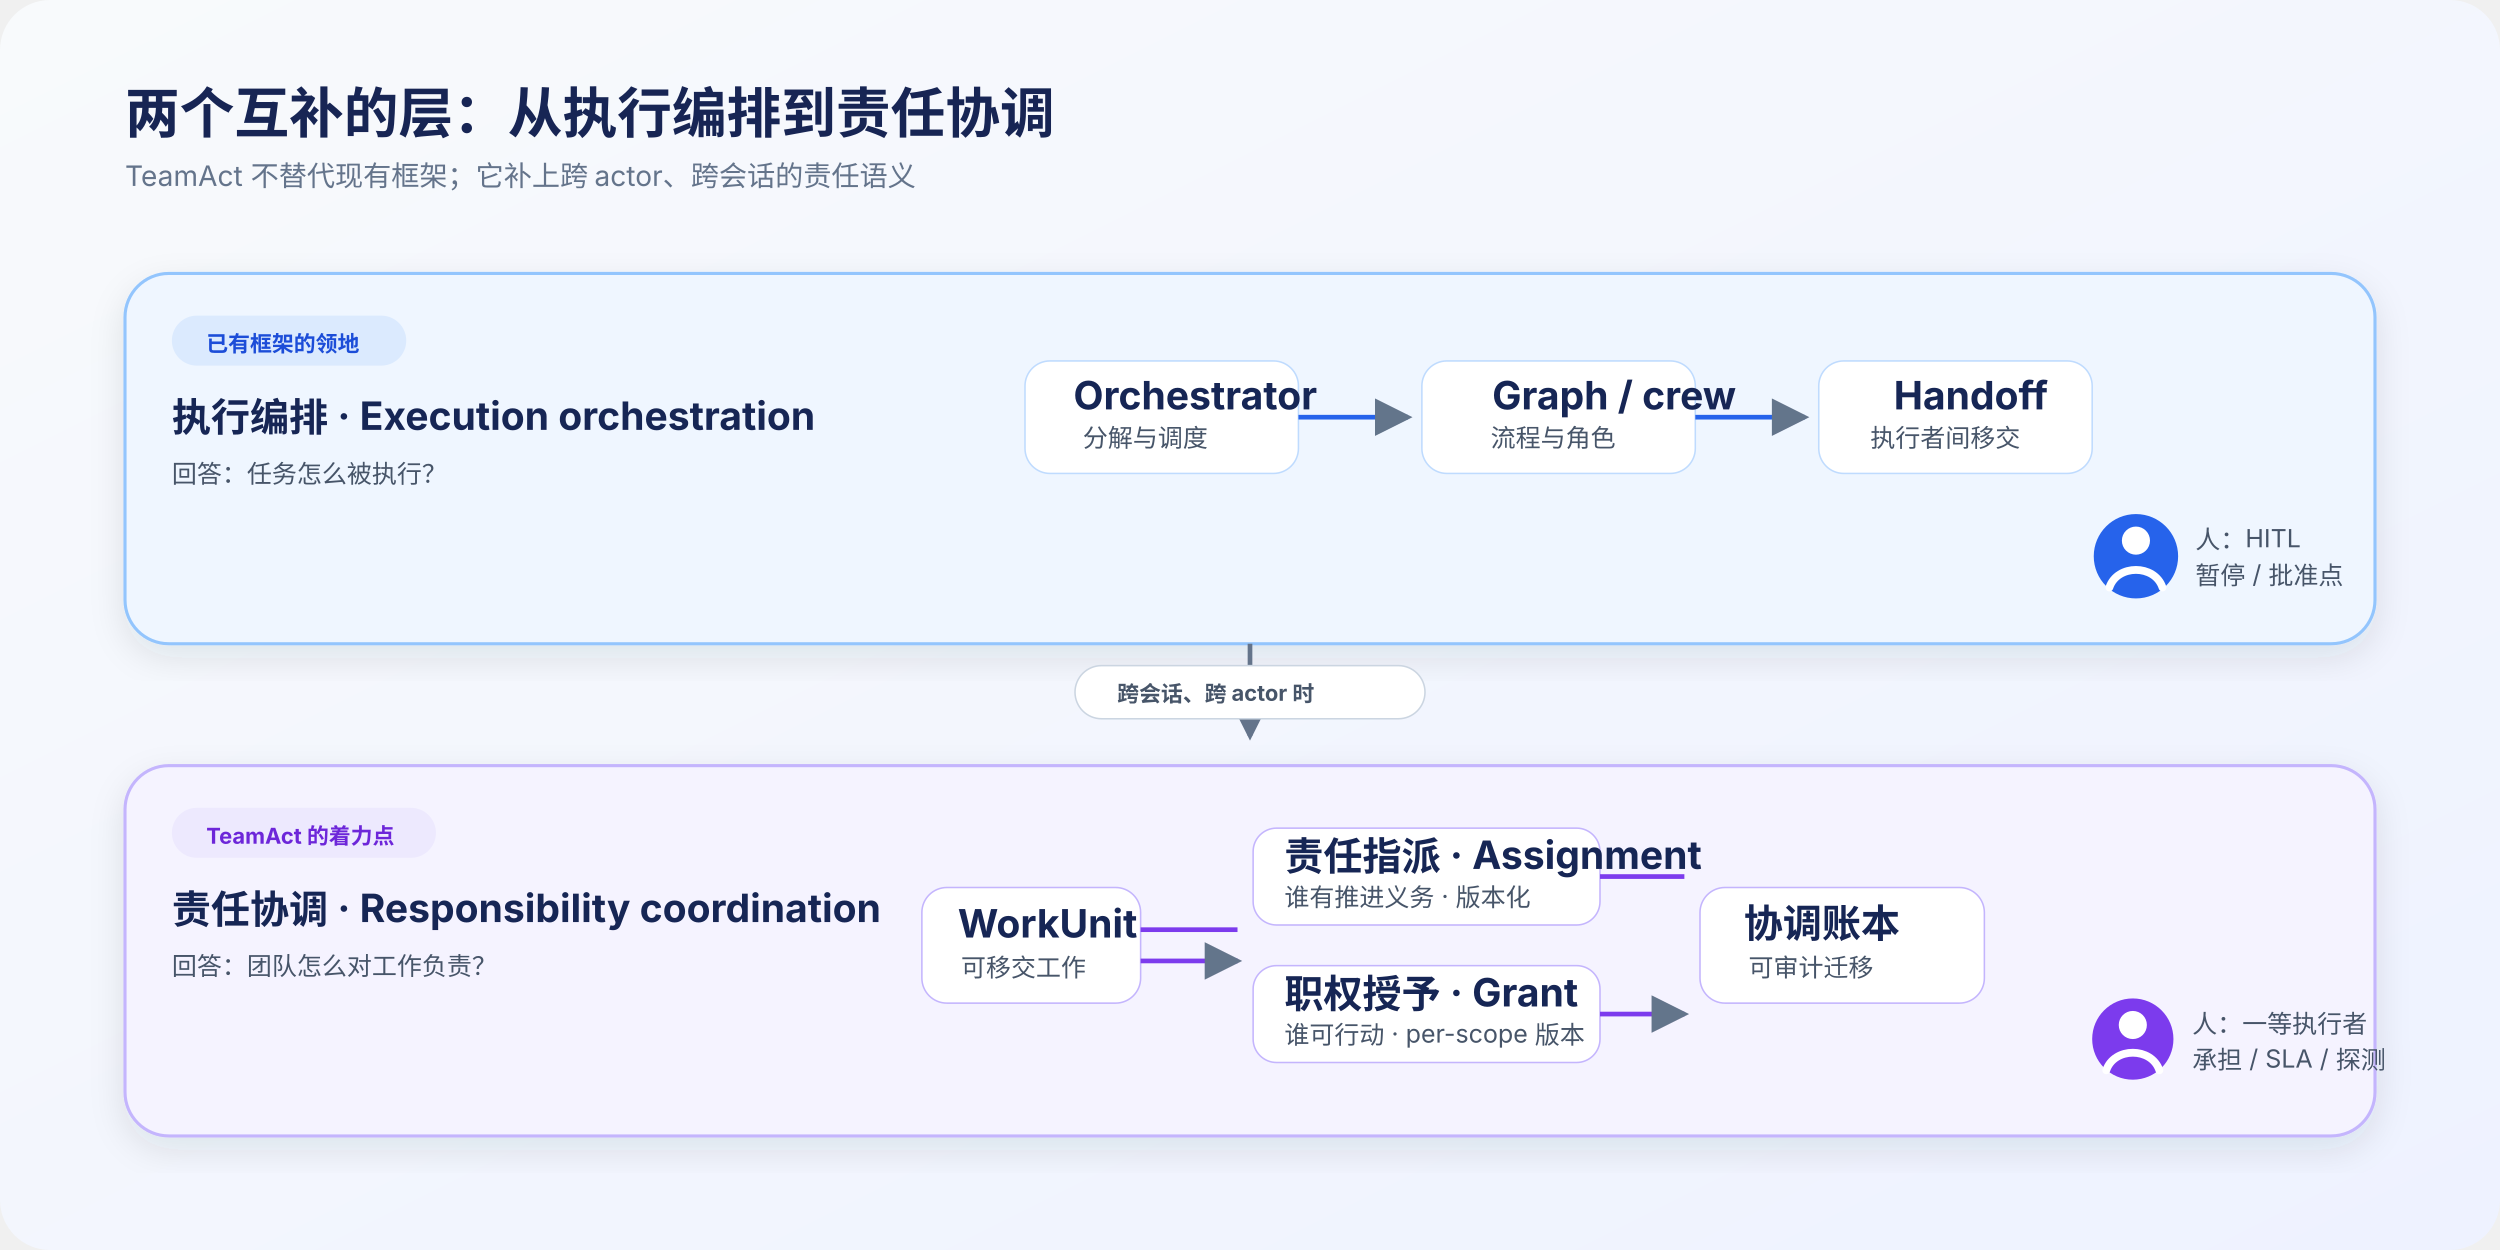
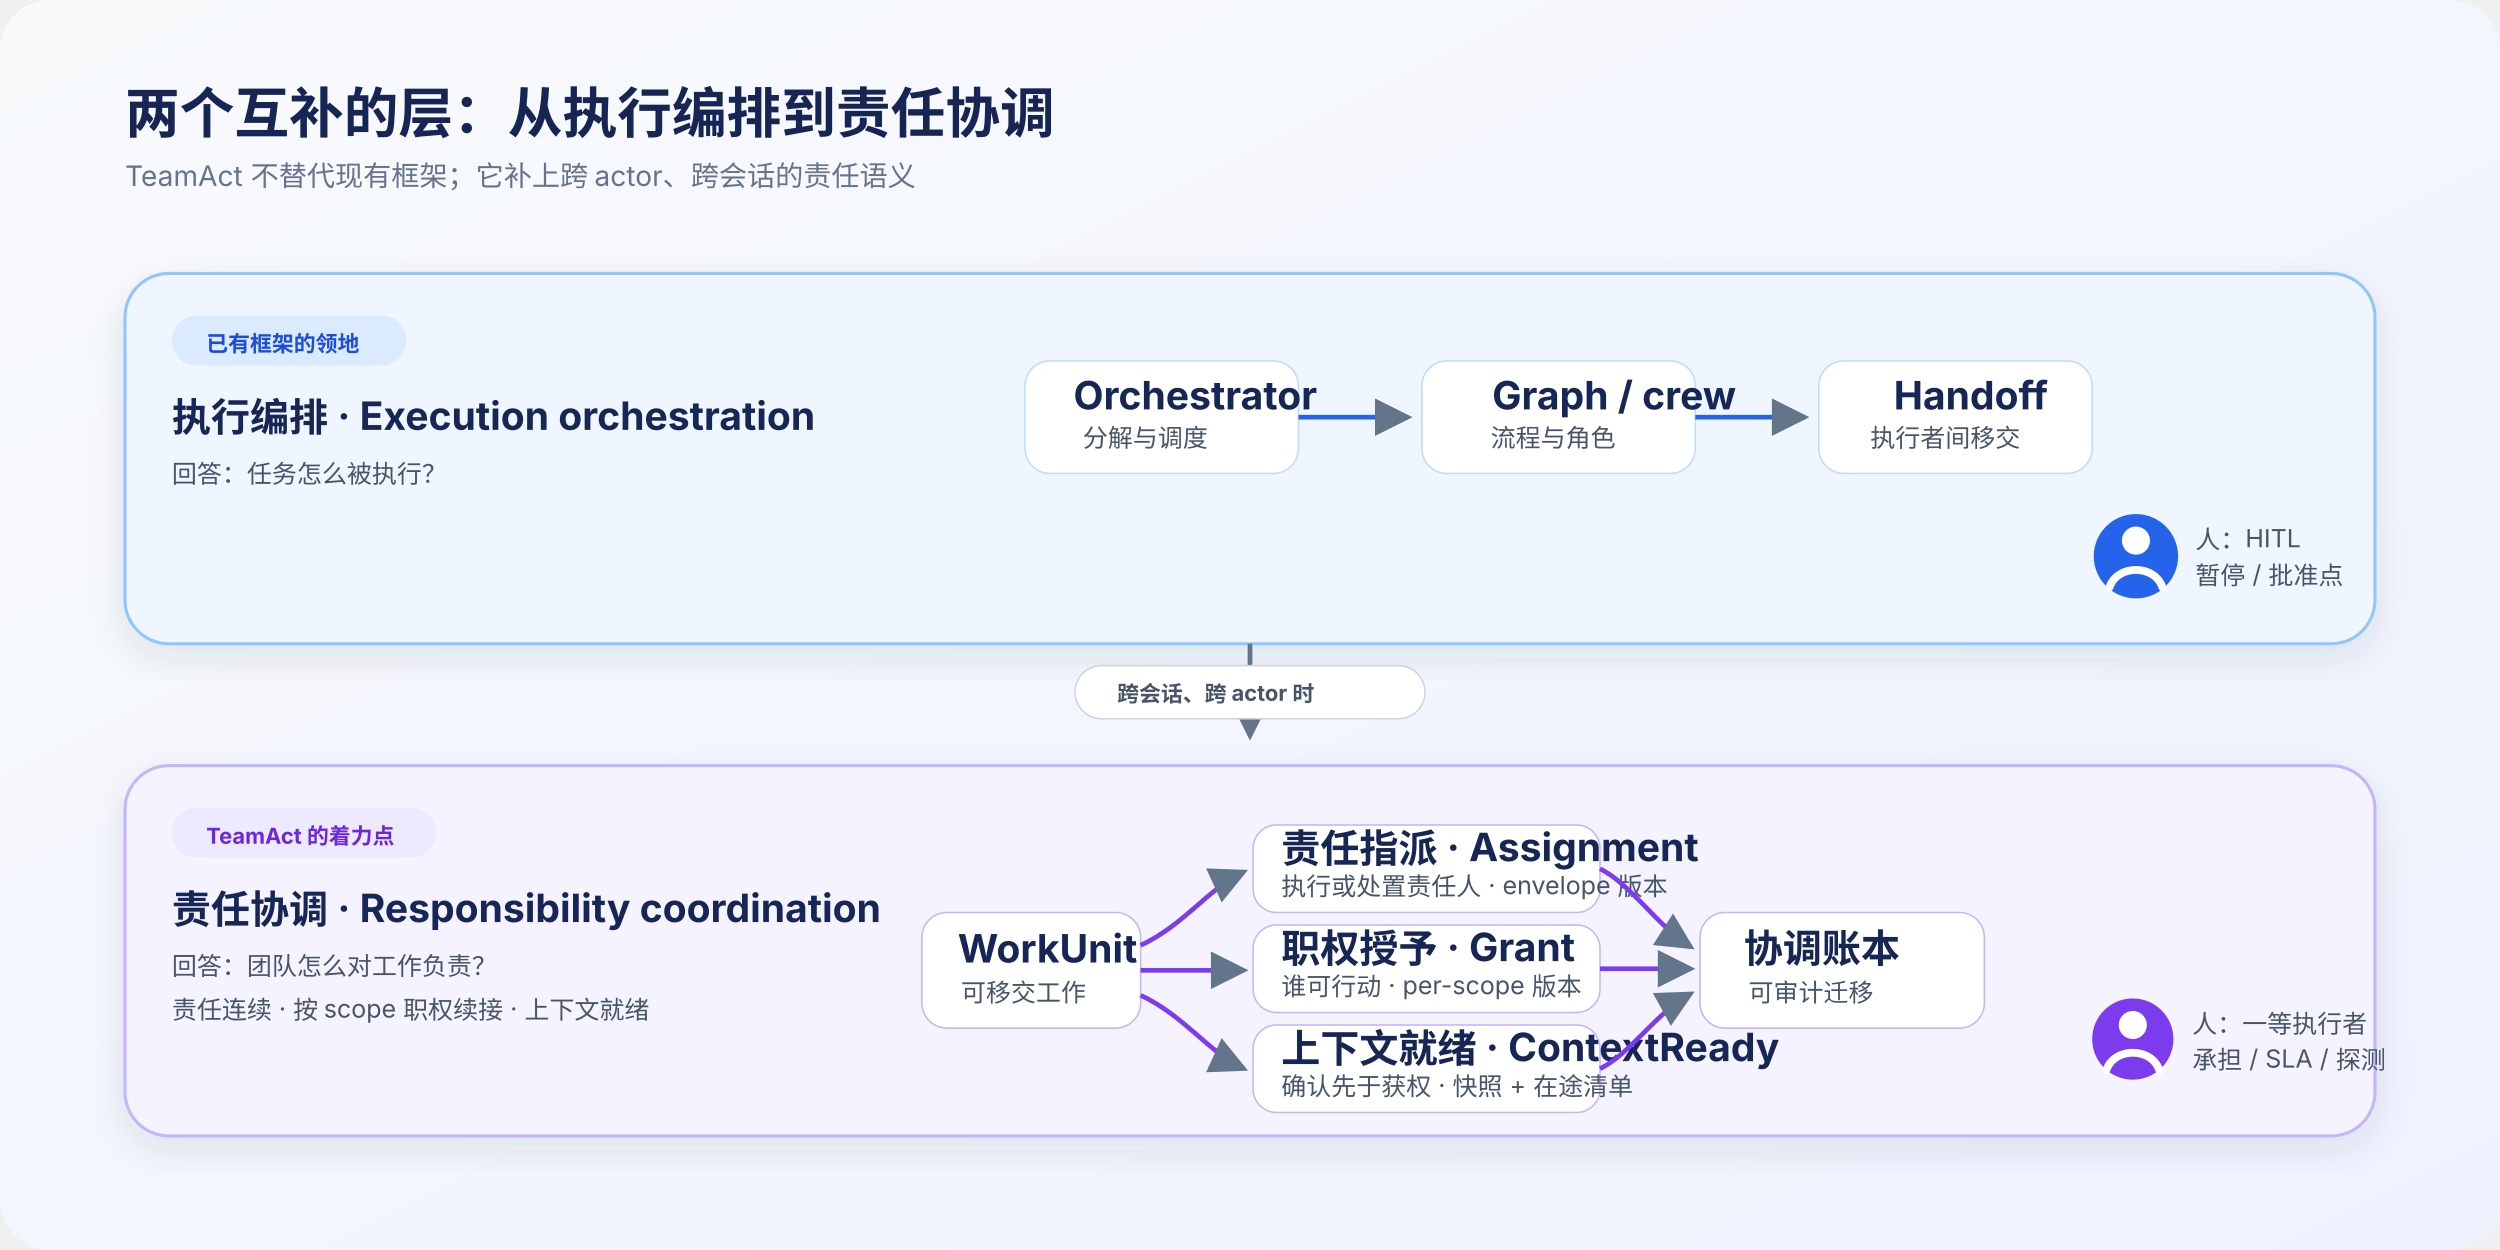
<svg xmlns="http://www.w3.org/2000/svg" width="1600" height="800" viewBox="0 0 1600 800" role="img" aria-labelledby="title desc">
  <defs>
    <linearGradient id="bg" x1="0" y1="0" x2="1" y2="1">
      <stop stop-color="#F8FAFC" />
      <stop offset="1" stop-color="#EEF2FF" />
    </linearGradient>
    <filter id="s">
      <feDropShadow dx="0" dy="8" stdDeviation="11" flood-color="#1E293B" flood-opacity=".1" />
    </filter>
    <marker id="a" markerWidth="10" markerHeight="10" refX="8" refY="5" orient="auto">
      <path d="M1,1 L9,5 L1,9 Z" fill="#64748B" />
    </marker>
    <style>.f{font-family:Inter,'Noto Sans CJK SC','PingFang SC',sans-serif}.h{fill:#172554;font-size:35px;font-weight:750}.s{fill:#64748B;font-size:18px}.t{fill:#172554;font-size:25px;font-weight:750}.c{fill:#475569;font-size:16px}.tag{font-size:14px;font-weight:750}</style>
  </defs>
  <rect width="1600" height="800" rx="32" fill="url(#bg)" />
  <text x="80" y="85" class="f h">两个互补的层：从执行编排到责任协调</text>
  <text x="80" y="119" class="f s">TeamAct 不替代现有框架；它补上跨 actor、跨会话的责任语义</text>
  <g class="f" filter="url(#s)">
    <rect x="80" y="175" width="1440" height="237" rx="28" fill="#EFF6FF" stroke="#93C5FD" stroke-width="2" />
    <rect x="110" y="202" width="150" height="32" rx="16" fill="#DBEAFE" />
    <text x="132" y="225" class="tag" fill="#1D4ED8">已有框架的领地</text>
    <text x="110" y="276" class="t">执行编排 · Execution orchestration</text>
    <text x="110" y="309" class="c">回答：任务怎么被执行？</text>
    <g transform="translate(656 231)">
      <rect width="175" height="72" rx="16" fill="#fff" stroke="#BFDBFE" />
      <text x="31" y="31" class="t" font-size="19">Orchestrator</text>
      <text x="37" y="55" class="c" font-size="14">分解与调度</text>
    </g>
    <path d="M831 267h70" stroke="#2563EB" stroke-width="3" marker-end="url(#a)" />
    <g transform="translate(910 231)">
      <rect width="175" height="72" rx="16" fill="#fff" stroke="#BFDBFE" />
      <text x="45" y="31" class="t" font-size="19">Graph / crew</text>
      <text x="44" y="55" class="c" font-size="14">流程与角色</text>
    </g>
    <path d="M1085 267h70" stroke="#2563EB" stroke-width="3" marker-end="url(#a)" />
    <g transform="translate(1164 231)">
      <rect width="175" height="72" rx="16" fill="#fff" stroke="#BFDBFE" />
      <text x="48" y="31" class="t" font-size="19">Handoff</text>
      <text x="33" y="55" class="c" font-size="14">执行者间移交</text>
    </g>
    <g transform="translate(1325 324)">
      <circle cx="42" cy="32" r="27" fill="#2563EB" />
      <circle cx="42" cy="22" r="9" fill="#fff" />
      <path d="M25 52c5-15 29-15 34 0" fill="none" stroke="#fff" stroke-width="5" stroke-linecap="round" />
      <text x="80" y="27" class="c">人：HITL</text>
      <text x="80" y="50" class="c">暂停 / 批准点</text>
    </g>
  </g>
  <g class="f">
    <path d="M800 412v59" stroke="#64748B" stroke-width="3" marker-end="url(#a)" />
    <rect x="688" y="426" width="224" height="34" rx="17" fill="#fff" stroke="#CBD5E1" />
    <text x="715" y="449" class="tag" fill="#475569">跨会话、跨 actor 时</text>
  </g>
  <g class="f" filter="url(#s)">
    <rect x="80" y="490" width="1440" height="237" rx="28" fill="#F5F3FF" stroke="#C4B5FD" stroke-width="2" />
    <rect x="110" y="517" width="169" height="32" rx="16" fill="#EDE9FE" />
    <text x="132" y="540" class="tag" fill="#6D28D9">TeamAct 的着力点</text>
    <text x="110" y="591" class="t">责任协调 · Responsibility coordination</text>
    <text x="110" y="624" class="c">回答：团队怎么对工作负责？</text>
-     <g transform="translate(590 568)">
+     <text x="110" y="652" class="c" font-size="14">责任连续 · 按 scope 职权续接 · 上下文就绪</text>
+     <g transform="translate(590 584)">
      <rect width="140" height="74" rx="16" fill="#fff" stroke="#C4B5FD" />
      <text x="23" y="32" class="t" font-size="19">WorkUnit</text>
      <text x="25" y="57" class="c" font-size="14">可移交工作</text>
    </g>
-     <path d="M730 595h62M730 615h62" stroke="#7C3AED" stroke-width="3" marker-end="url(#a)" />
-     <g transform="translate(802 530)">
-       <rect width="222" height="62" rx="15" fill="#fff" stroke="#C4B5FD" />
-       <text x="20" y="27" class="t" font-size="17">责任指派 · Assignment</text>
-       <text x="20" y="50" class="c" font-size="13">谁有推进义务 · 版本化</text>
+     <path d="M730 605 C758 592 774 568 796 558" stroke="#7C3AED" stroke-width="3" fill="none" marker-end="url(#a)" />
+     <path d="M730 621h66" stroke="#7C3AED" stroke-width="3" fill="none" marker-end="url(#a)" />
+     <path d="M730 637 C758 650 774 674 796 684" stroke="#7C3AED" stroke-width="3" fill="none" marker-end="url(#a)" />
+     <g transform="translate(802 528)">
+       <rect width="222" height="56" rx="15" fill="#fff" stroke="#C4B5FD" />
+       <text x="18" y="24" class="t" font-size="15">责任指派 · Assignment</text>
+       <text x="18" y="45" class="c" font-size="12">执行或处置责任人 · envelope 版本</text>
    </g>
-     <g transform="translate(802 618)">
-       <rect width="222" height="62" rx="15" fill="#fff" stroke="#C4B5FD" />
-       <text x="20" y="27" class="t" font-size="17">职权授予 · Grant</text>
-       <text x="20" y="50" class="c" font-size="13">谁可行动 · per-scope 版本</text>
+     <g transform="translate(802 592)">
+       <rect width="222" height="56" rx="15" fill="#fff" stroke="#C4B5FD" />
+       <text x="18" y="24" class="t" font-size="15">职权授予 · Grant</text>
+       <text x="18" y="45" class="c" font-size="12">谁可行动 · per-scope 版本</text>
    </g>
-     <path d="M1024 561h54M1024 649h54" stroke="#7C3AED" stroke-width="3" marker-end="url(#a)" />
-     <g transform="translate(1088 568)">
+     <g transform="translate(802 656)">
+       <rect width="222" height="56" rx="15" fill="#fff" stroke="#C4B5FD" />
+       <text x="18" y="24" class="t" font-size="15">上下文就绪 · ContextReady</text>
+       <text x="18" y="45" class="c" font-size="12">确认先于获权 · 快照 + 在途清单</text>
+     </g>
+     <path d="M1024 556 C1044 566 1060 592 1082 606" stroke="#7C3AED" stroke-width="3" fill="none" marker-end="url(#a)" />
+     <path d="M1024 620h58" stroke="#7C3AED" stroke-width="3" fill="none" marker-end="url(#a)" />
+     <path d="M1024 684 C1044 674 1060 648 1082 636" stroke="#7C3AED" stroke-width="3" fill="none" marker-end="url(#a)" />
+     <g transform="translate(1088 584)">
      <rect width="182" height="74" rx="16" fill="#fff" stroke="#C4B5FD" />
      <text x="28" y="32" class="t" font-size="19">协调账本</text>
      <text x="31" y="57" class="c" font-size="14">可审计迁移</text>
    </g>
    <g transform="translate(1325 635)">
      <circle cx="40" cy="30" r="26" fill="#7C3AED" />
      <circle cx="40" cy="21" r="9" fill="#fff" />
      <path d="M23 50c5-15 29-15 34 0" fill="none" stroke="#fff" stroke-width="5" stroke-linecap="round" />
      <text x="78" y="26" class="c">人：一等执行者</text>
      <text x="78" y="49" class="c">承担 / SLA / 探测</text>
    </g>
  </g>
</svg>
